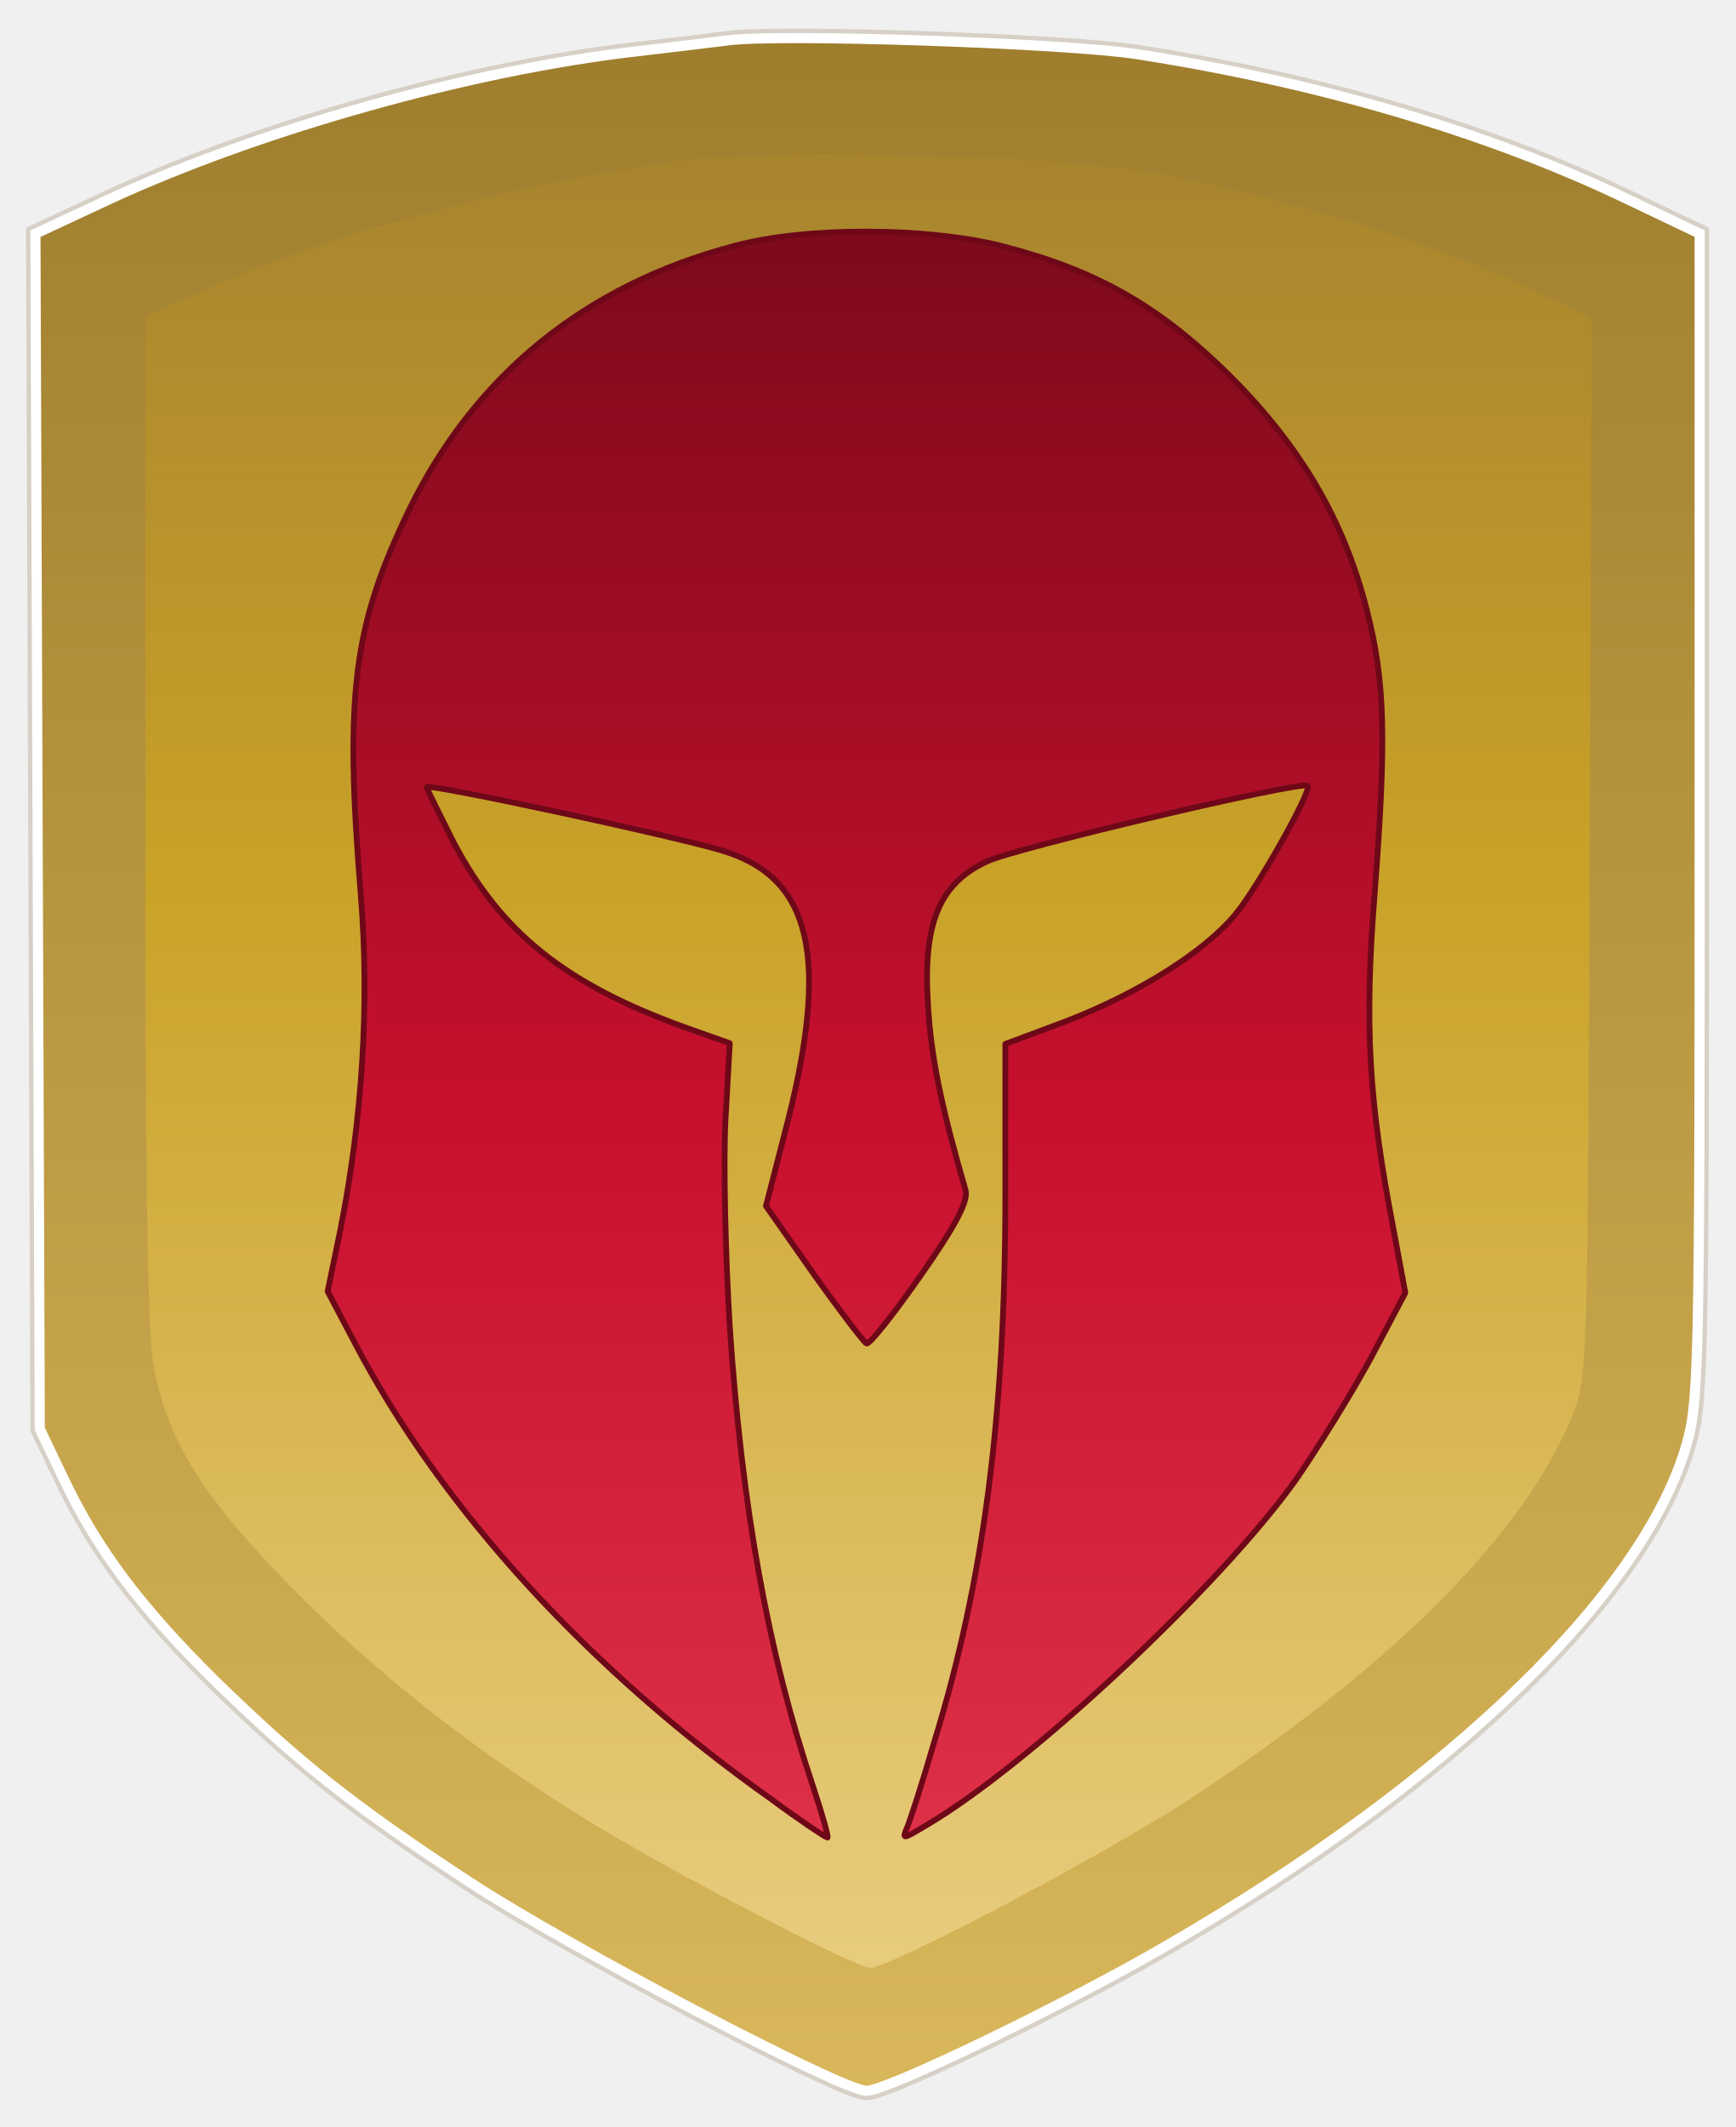
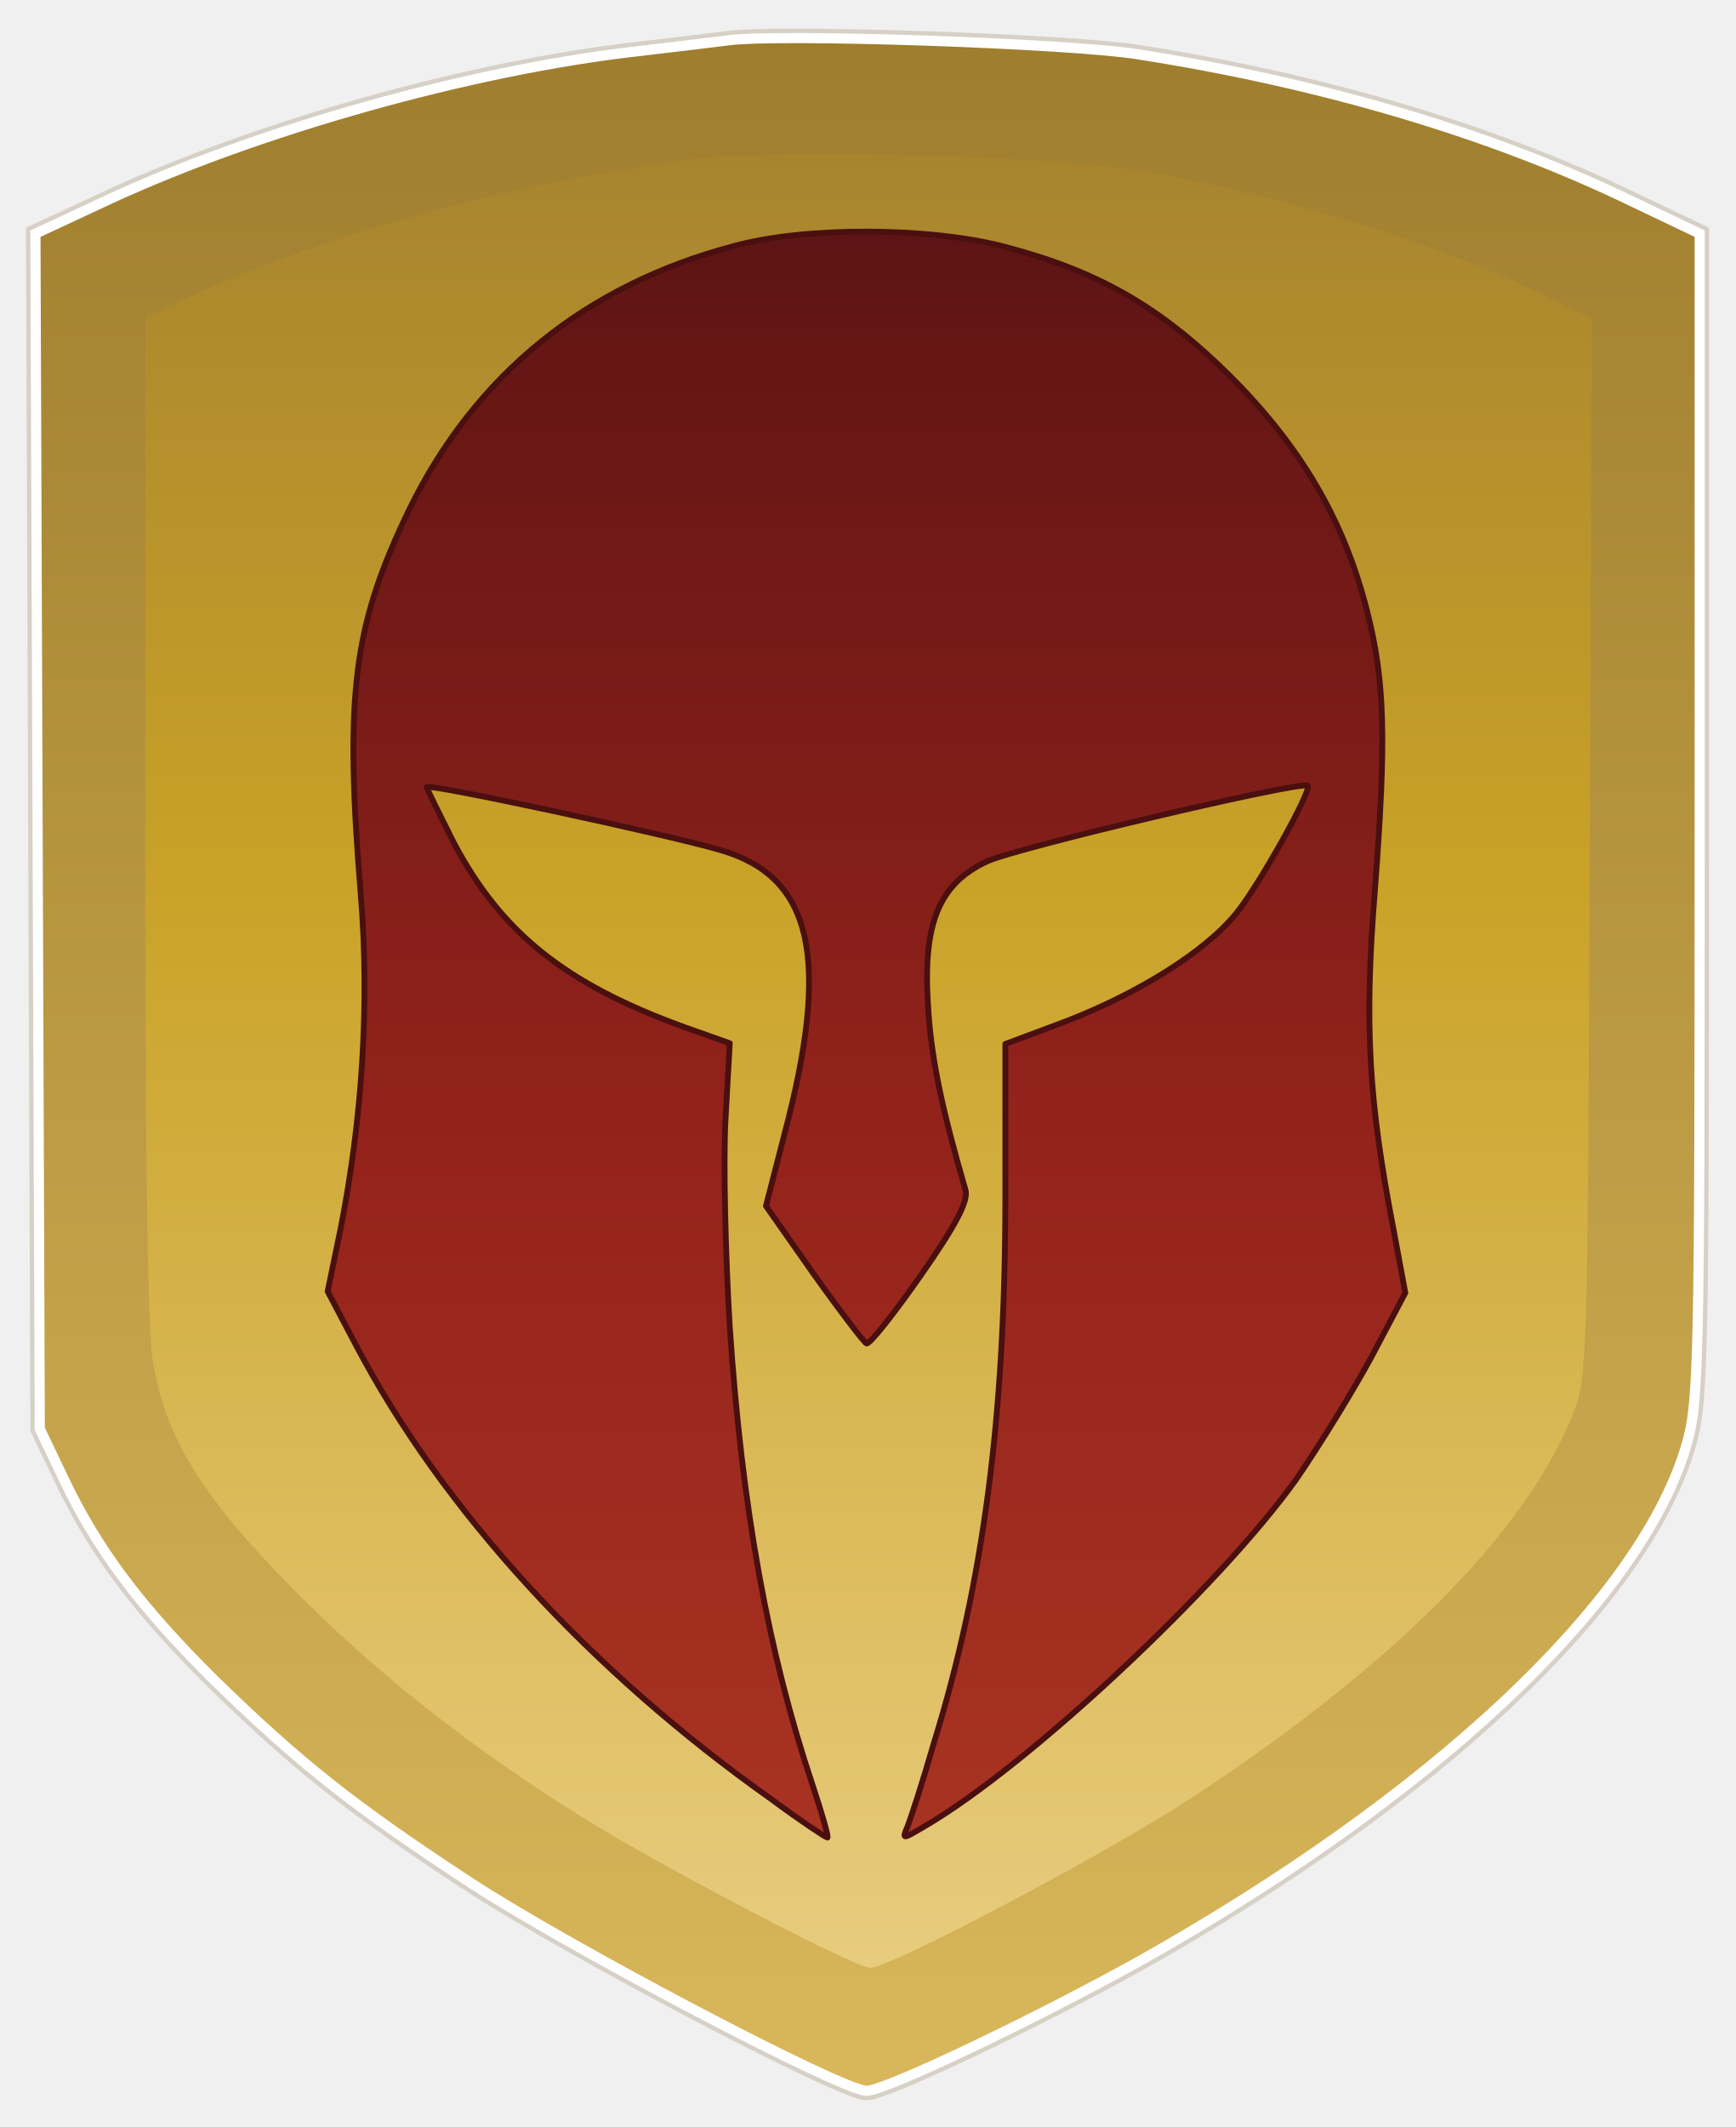
<svg xmlns="http://www.w3.org/2000/svg" viewBox="0 0 240 294" role="img" aria-label="Одиссей – фирменный знак">
  <defs>
    <linearGradient id="gRim" x1="0" y1="0" x2="0" y2="1">
      <stop offset="0" stop-color="#D9B75A" />
      <stop offset="1" stop-color="#9E7D2D" />
    </linearGradient>
    <linearGradient id="gField" x1="0" y1="0" x2="0" y2="1">
      <stop offset="0" stop-color="#E8CC7E" />
      <stop offset=".6" stop-color="#C9A227" />
      <stop offset="1" stop-color="#A8842F" />
    </linearGradient>
    <linearGradient id="gHelm" x1="0" y1="0" x2="0" y2="1">
-       <stop offset="0" stop-color="#DE3048" />
-       <stop offset=".45" stop-color="#C8102E" />
-       <stop offset="1" stop-color="#7E0A1C" />
+       <stop offset="0" stop-color="#A83322" />
+       <stop offset=".45" stop-color="#93221B" />
+       <stop offset="1" stop-color="#5E1414" />
    </linearGradient>
  </defs>
  <g transform="translate(0,294) scale(0.1,-0.1)">
    <path d="M1005 2884 c-16 -2 -73 -9 -125 -15 -228 -26 -520 -108 -728 -204 l-103 -48 3 -826 3 -826 33 -69 c46 -97 106 -177 208 -278 116 -113 189 -172 354 -280 134 -88 514 -288 548 -288 26 0 231 98 377 179 404 227 689 494 755 708 19 63 20 93 20 872 l0 808 -109 52 c-188 89 -418 157 -668 196 -93 15 -500 29 -568 19z" fill="none" stroke="#D6D0C6" stroke-width="26" />
    <path d="M1005 2884 c-16 -2 -73 -9 -125 -15 -228 -26 -520 -108 -728 -204 l-103 -48 3 -826 3 -826 33 -69 c46 -97 106 -177 208 -278 116 -113 189 -172 354 -280 134 -88 514 -288 548 -288 26 0 231 98 377 179 404 227 689 494 755 708 19 63 20 93 20 872 l0 808 -109 52 c-188 89 -418 157 -668 196 -93 15 -500 29 -568 19z" fill="url(#gRim)" stroke="#FFFFFF" stroke-width="14" />
    <path d="M1591 2702 c203 -38 415 -105 552 -174 l58 -29 -3 -732 c-3 -729 -3 -732 -25 -786 -67 -163 -248 -344 -527 -527 -116 -76 -415 -234 -443 -234 -20 0 -283 137 -391 204 -157 97 -292 203 -407 320 -127 128 -177 210 -194 317 -7 41 -11 323 -10 753 l0 688 77 35 c175 80 452 155 682 183 128 15 509 4 631 -18z" fill="url(#gField)" />
-     <path d="M1015 2600 c-205 -54 -358 -178 -449 -364 -78 -161 -90 -256 -67 -535 12 -149 2 -306 -28 -459 l-18 -87 39 -74 c120 -228 324 -451 576 -629 39 -29 74 -52 76 -52 2 0 -7 32 -20 71 -62 185 -98 383 -115 635 -6 98 -9 227 -6 285 l6 107 -62 22 c-166 60 -254 131 -320 256 -20 40 -37 74 -37 76 0 6 335 -66 406 -87 128 -37 153 -150 88 -395 l-25 -97 66 -94 c37 -52 70 -95 73 -96 4 -2 38 41 75 94 49 70 66 103 62 118 -33 113 -48 184 -52 257 -7 111 15 166 81 197 36 18 435 112 444 105 7 -5 -69 -141 -100 -178 -43 -52 -134 -109 -235 -148 l-83 -31 0 -211 c0 -302 -30 -533 -99 -756 -15 -52 -32 -104 -36 -114 -8 -19 -8 -19 24 0 144 84 408 332 513 479 31 45 78 121 104 169 l47 89 -16 86 c-35 181 -41 284 -26 471 16 210 14 288 -11 386 -32 126 -92 227 -189 324 -98 97 -184 146 -316 180 -103 26 -271 27 -370 0z" fill="url(#gHelm)" fill-rule="evenodd" stroke="#6E0818" stroke-width="8" stroke-linejoin="round" />
+     <path d="M1015 2600 c-205 -54 -358 -178 -449 -364 -78 -161 -90 -256 -67 -535 12 -149 2 -306 -28 -459 l-18 -87 39 -74 c120 -228 324 -451 576 -629 39 -29 74 -52 76 -52 2 0 -7 32 -20 71 -62 185 -98 383 -115 635 -6 98 -9 227 -6 285 l6 107 -62 22 c-166 60 -254 131 -320 256 -20 40 -37 74 -37 76 0 6 335 -66 406 -87 128 -37 153 -150 88 -395 l-25 -97 66 -94 c37 -52 70 -95 73 -96 4 -2 38 41 75 94 49 70 66 103 62 118 -33 113 -48 184 -52 257 -7 111 15 166 81 197 36 18 435 112 444 105 7 -5 -69 -141 -100 -178 -43 -52 -134 -109 -235 -148 l-83 -31 0 -211 c0 -302 -30 -533 -99 -756 -15 -52 -32 -104 -36 -114 -8 -19 -8 -19 24 0 144 84 408 332 513 479 31 45 78 121 104 169 l47 89 -16 86 c-35 181 -41 284 -26 471 16 210 14 288 -11 386 -32 126 -92 227 -189 324 -98 97 -184 146 -316 180 -103 26 -271 27 -370 0z" fill="url(#gHelm)" fill-rule="evenodd" stroke="#4A0F0F" stroke-width="8" stroke-linejoin="round" />
  </g>
</svg>
